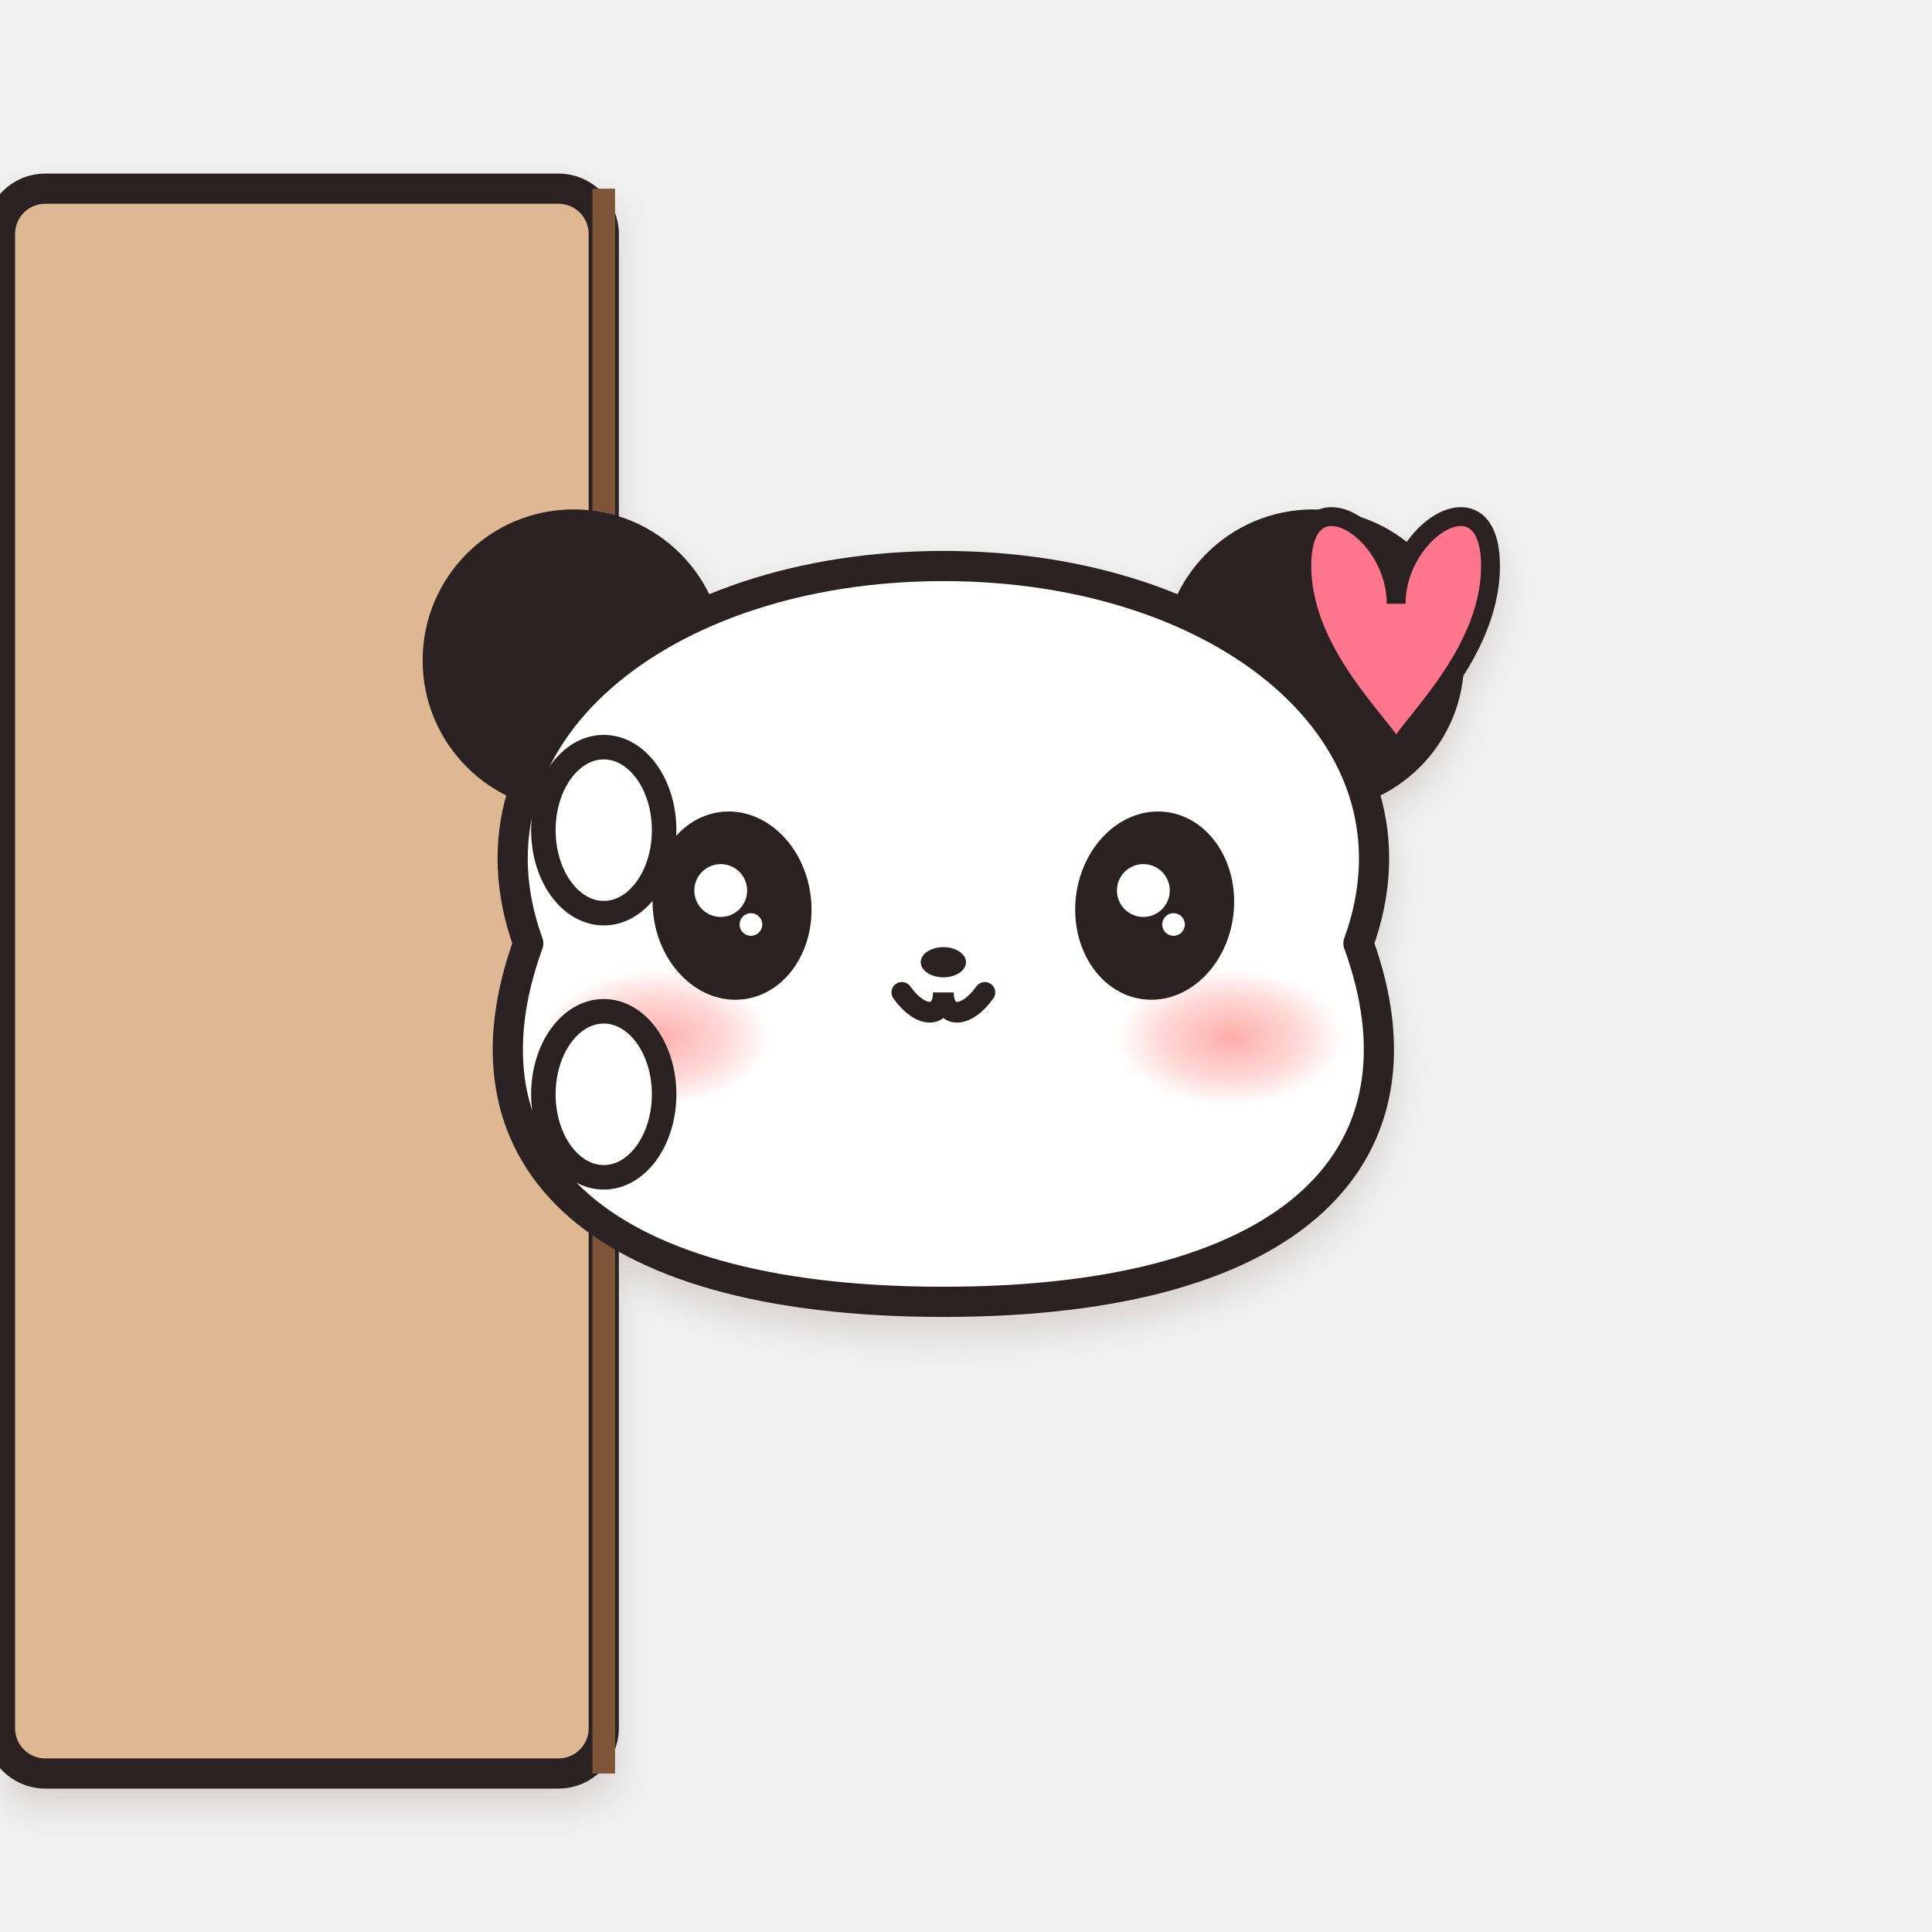
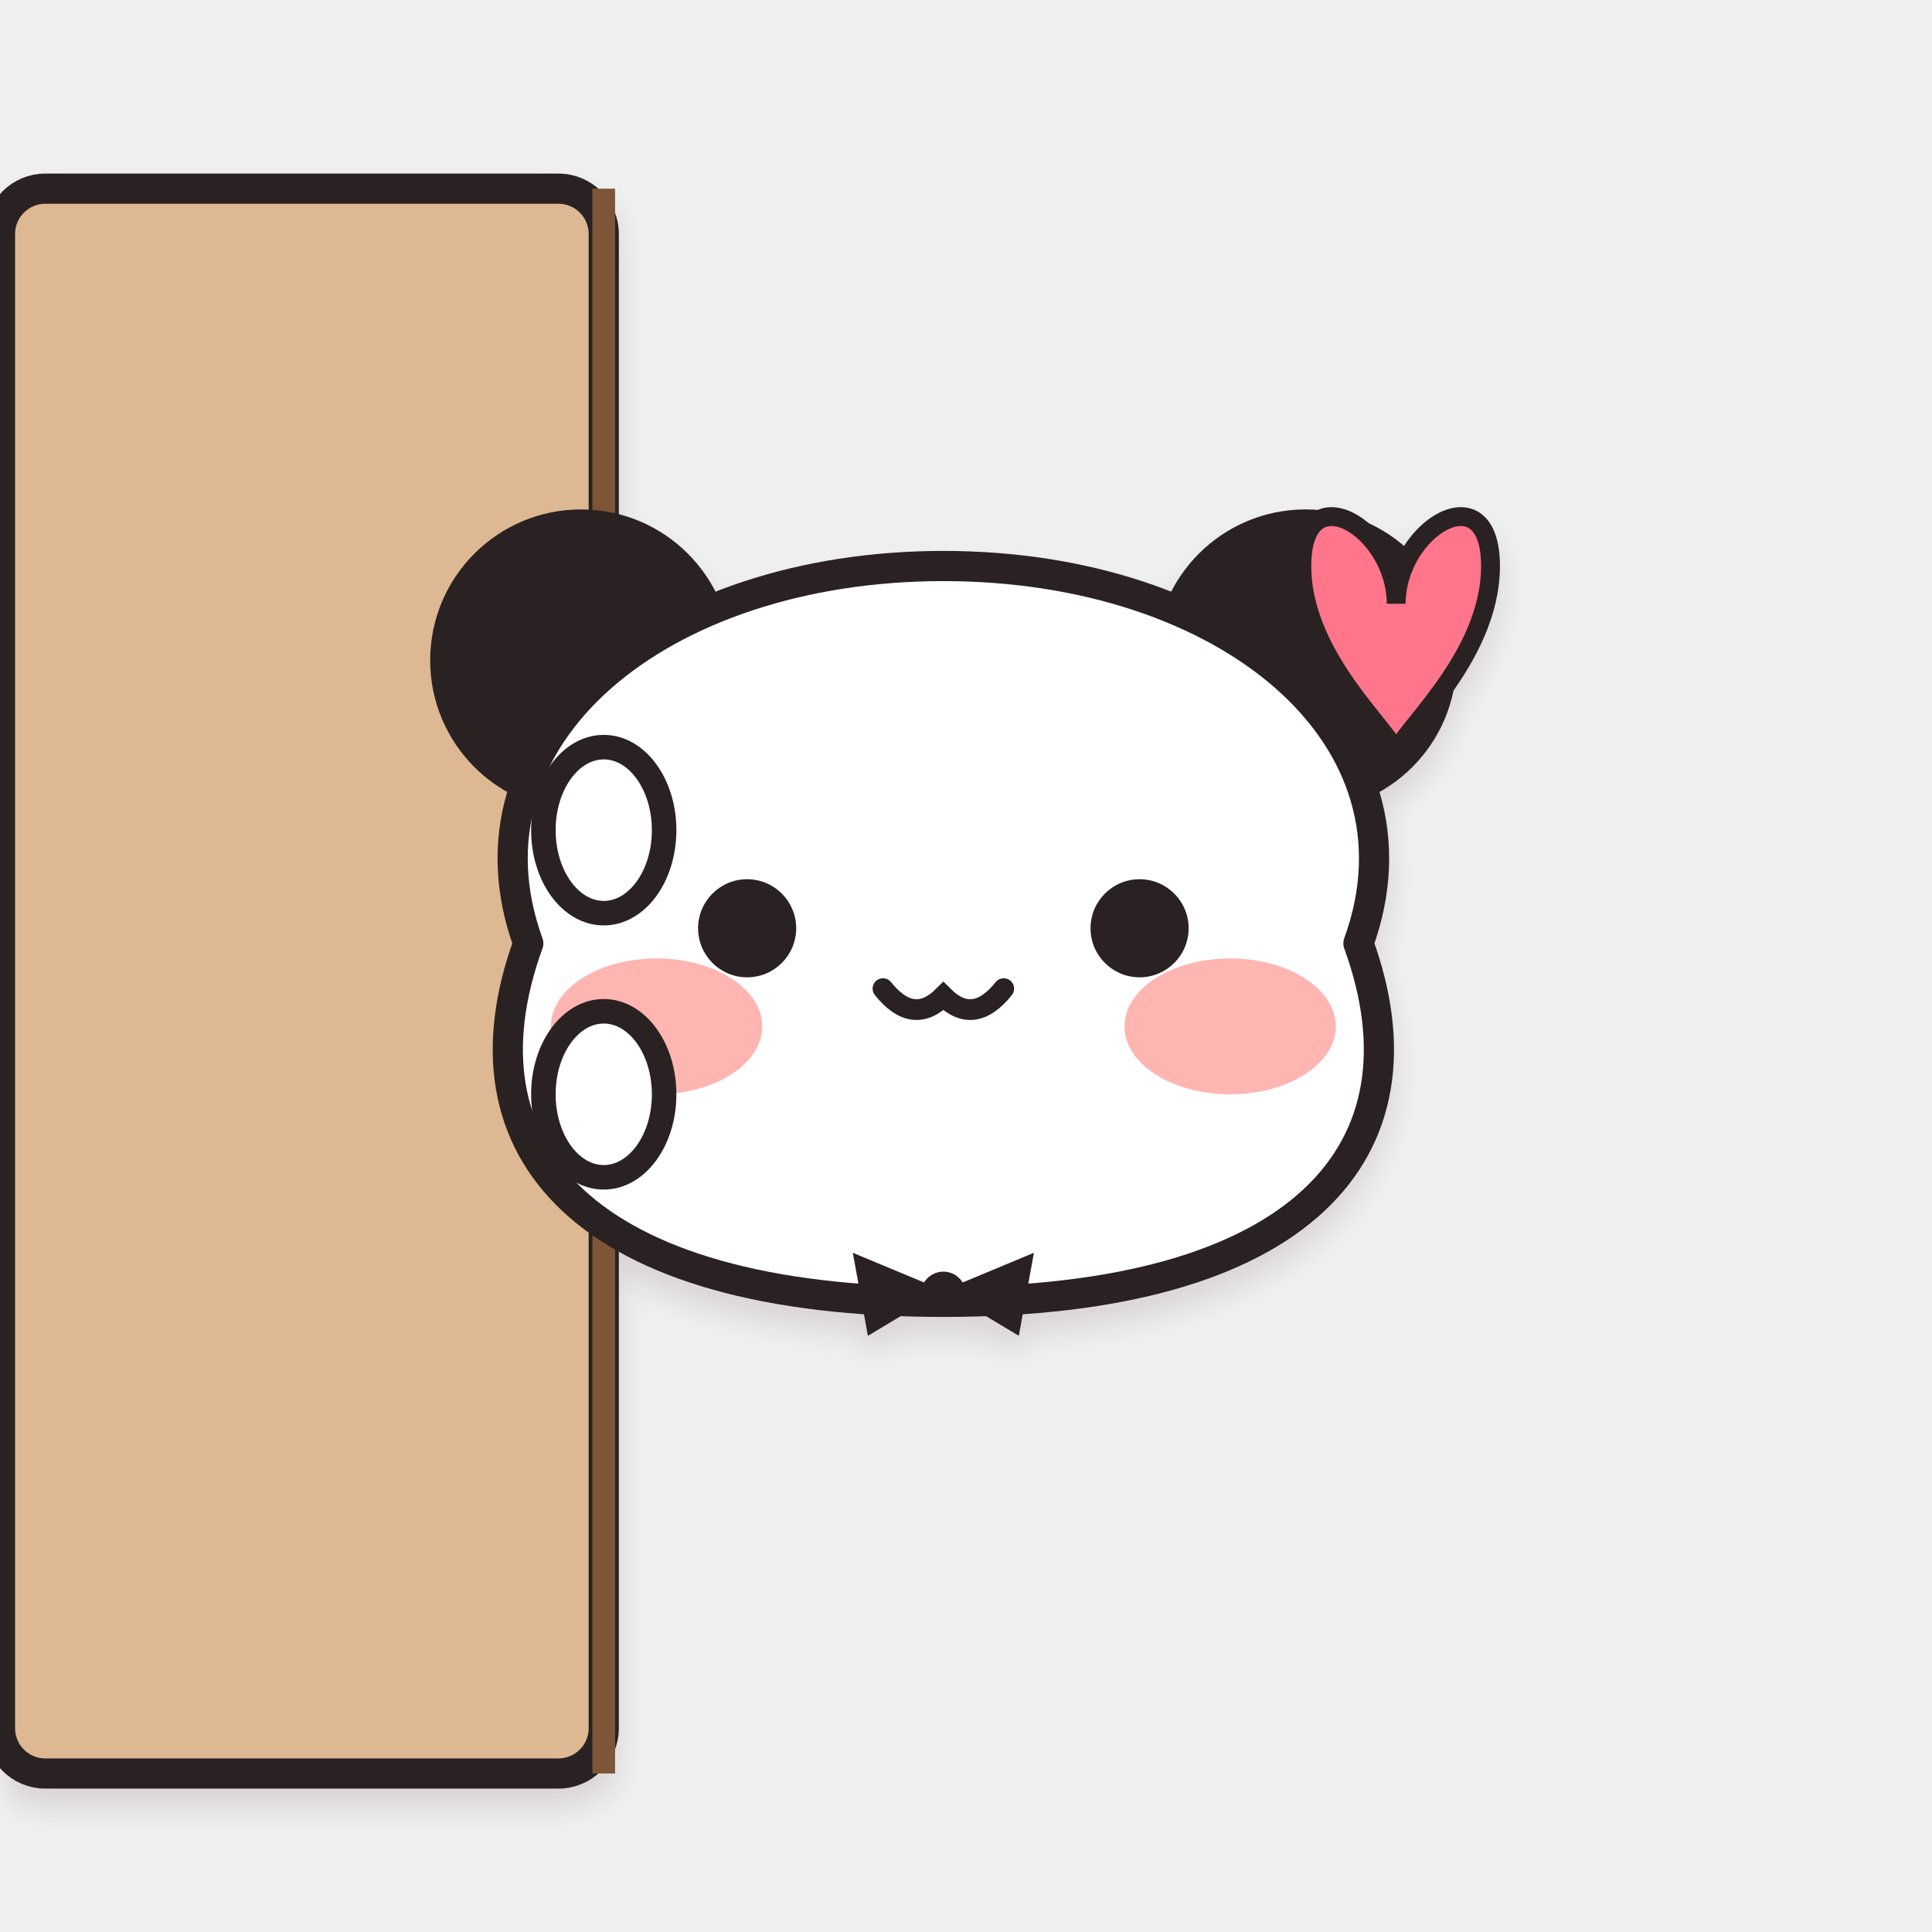
<svg xmlns="http://www.w3.org/2000/svg" viewBox="0 0 512 512" width="512" height="512">
  <defs>
    <radialGradient id="bubuBlush" cx="50%" cy="50%" r="50%">
      <stop offset="0%" stop-color="#FF9E99" stop-opacity="0.85" />
      <stop offset="60%" stop-color="#FFA8A3" stop-opacity="0.45" />
      <stop offset="100%" stop-color="#FFA8A3" stop-opacity="0" />
    </radialGradient>
    <radialGradient id="duduBlush" cx="50%" cy="50%" r="50%">
      <stop offset="0%" stop-color="#FF8E85" stop-opacity="0.85" />
      <stop offset="60%" stop-color="#FFA8A3" stop-opacity="0.4" />
      <stop offset="100%" stop-color="#FFA8A3" stop-opacity="0" />
    </radialGradient>
    <linearGradient id="heartPinkGrad" x1="0%" y1="0%" x2="0%" y2="100%">
      <stop offset="0%" stop-color="#FF758C" />
      <stop offset="100%" stop-color="#FF5277" />
    </linearGradient>
    <linearGradient id="heartRedGrad" x1="0%" y1="0%" x2="0%" y2="100%">
      <stop offset="0%" stop-color="#FF4B4B" />
      <stop offset="100%" stop-color="#D92027" />
    </linearGradient>
    <linearGradient id="bobaGrad" x1="0%" y1="0%" x2="0%" y2="100%">
      <stop offset="0%" stop-color="#F2D1A0" />
      <stop offset="100%" stop-color="#C59B6D" />
    </linearGradient>
    <linearGradient id="cloudGrad" x1="0%" y1="0%" x2="0%" y2="100%">
      <stop offset="0%" stop-color="#FFFFFF" />
      <stop offset="100%" stop-color="#E2F1FF" />
    </linearGradient>
    <linearGradient id="goldGrad" x1="0%" y1="0%" x2="100%" y2="100%">
      <stop offset="0%" stop-color="#FFE066" />
      <stop offset="100%" stop-color="#F59E0B" />
    </linearGradient>
    <filter id="softShadow" x="-15%" y="-15%" width="130%" height="130%">
      <feDropShadow dx="0" dy="5" stdDeviation="4" flood-color="#362213" flood-opacity="0.12" />
    </filter>
  </defs>
  <g filter="url(#softShadow)">
    <rect x="0" y="50" width="160" height="420" rx="12" fill="#DDB892" stroke="#2B2421" stroke-width="8" />
    <line x1="160" y1="50" x2="160" y2="470" stroke="#7F5539" stroke-width="6" />
    <g transform="translate(30, 20)">
-       <circle cx="122" cy="155" r="38" fill="#2B2421" stroke="#2B2421" stroke-width="4" />
-       <circle cx="318" cy="155" r="38" fill="#2B2421" stroke="#2B2421" stroke-width="4" />
+       <circle cx="124" cy="155" r="38" fill="#2B2421" stroke="#2B2421" stroke-width="4" />
+       <circle cx="316" cy="155" r="38" fill="#2B2421" stroke="#2B2421" stroke-width="4" />
      <path d="M 110 230              C 90 175, 145 130, 220 130              C 295 130, 350 175, 330 230              C 350 285, 315 325, 220 325              C 125 325, 90 285, 110 230 Z" fill="#FFFFFF" stroke="#2B2421" stroke-width="8" stroke-linejoin="round" />
-       <ellipse cx="144" cy="255" rx="30" ry="18" fill="url(#bubuBlush)" />
-       <ellipse cx="296" cy="255" rx="30" ry="18" fill="url(#bubuBlush)" />
-       <ellipse cx="164" cy="220" rx="21" ry="25" fill="#2B2421" transform="rotate(-7 164 220)" />
-       <circle cx="161" cy="216" r="7" fill="#FFFFFF" />
-       <circle cx="169" cy="225" r="3" fill="#FFFFFF" />
-       <ellipse cx="276" cy="220" rx="21" ry="25" fill="#2B2421" transform="rotate(7 276 220)" />
-       <circle cx="273" cy="216" r="7" fill="#FFFFFF" />
-       <circle cx="281" cy="225" r="3" fill="#FFFFFF" />
-       <ellipse cx="220" cy="235" rx="6" ry="4" fill="#2B2421" />
-       <path d="M 209 243 C 214 250, 220 250, 220 243 C 220 250, 226 250, 231 243" fill="none" stroke="#2B2421" stroke-width="5.5" stroke-linecap="round" />
+       <ellipse cx="144" cy="252" rx="28" ry="18" fill="#FFA8A3" opacity="0.85" />
+       <ellipse cx="296" cy="252" rx="28" ry="18" fill="#FFA8A3" opacity="0.85" />
+       <circle cx="168" cy="226" r="13" fill="#2B2421" />
+       <circle cx="272" cy="226" r="13" fill="#2B2421" />
+       <path d="M 204 242 Q 212 252 220 244 Q 228 252 236 242" fill="none" stroke="#2B2421" stroke-width="5.5" stroke-linecap="round" />
+       <path d="M 220 322 L 196 312 L 200 334 Z M 220 322 L 244 312 L 240 334 Z" fill="#2B2421" />
+       <circle cx="220" cy="323" r="6" fill="#2B2421" />
      <ellipse cx="130" cy="200" rx="16" ry="22" fill="#FFFFFF" stroke="#2B2421" stroke-width="6.5" />
      <ellipse cx="130" cy="270" rx="16" ry="22" fill="#FFFFFF" stroke="#2B2421" stroke-width="6.5" />
    </g>
    <path d="M 370 160 C 370 140, 345 125, 345 150 C 345 175, 370 195, 370 200 C 370 195, 395 175, 395 150 C 395 125, 370 140, 370 160 Z" fill="#FF758C" stroke="#2B2421" stroke-width="5" />
  </g>
</svg>
